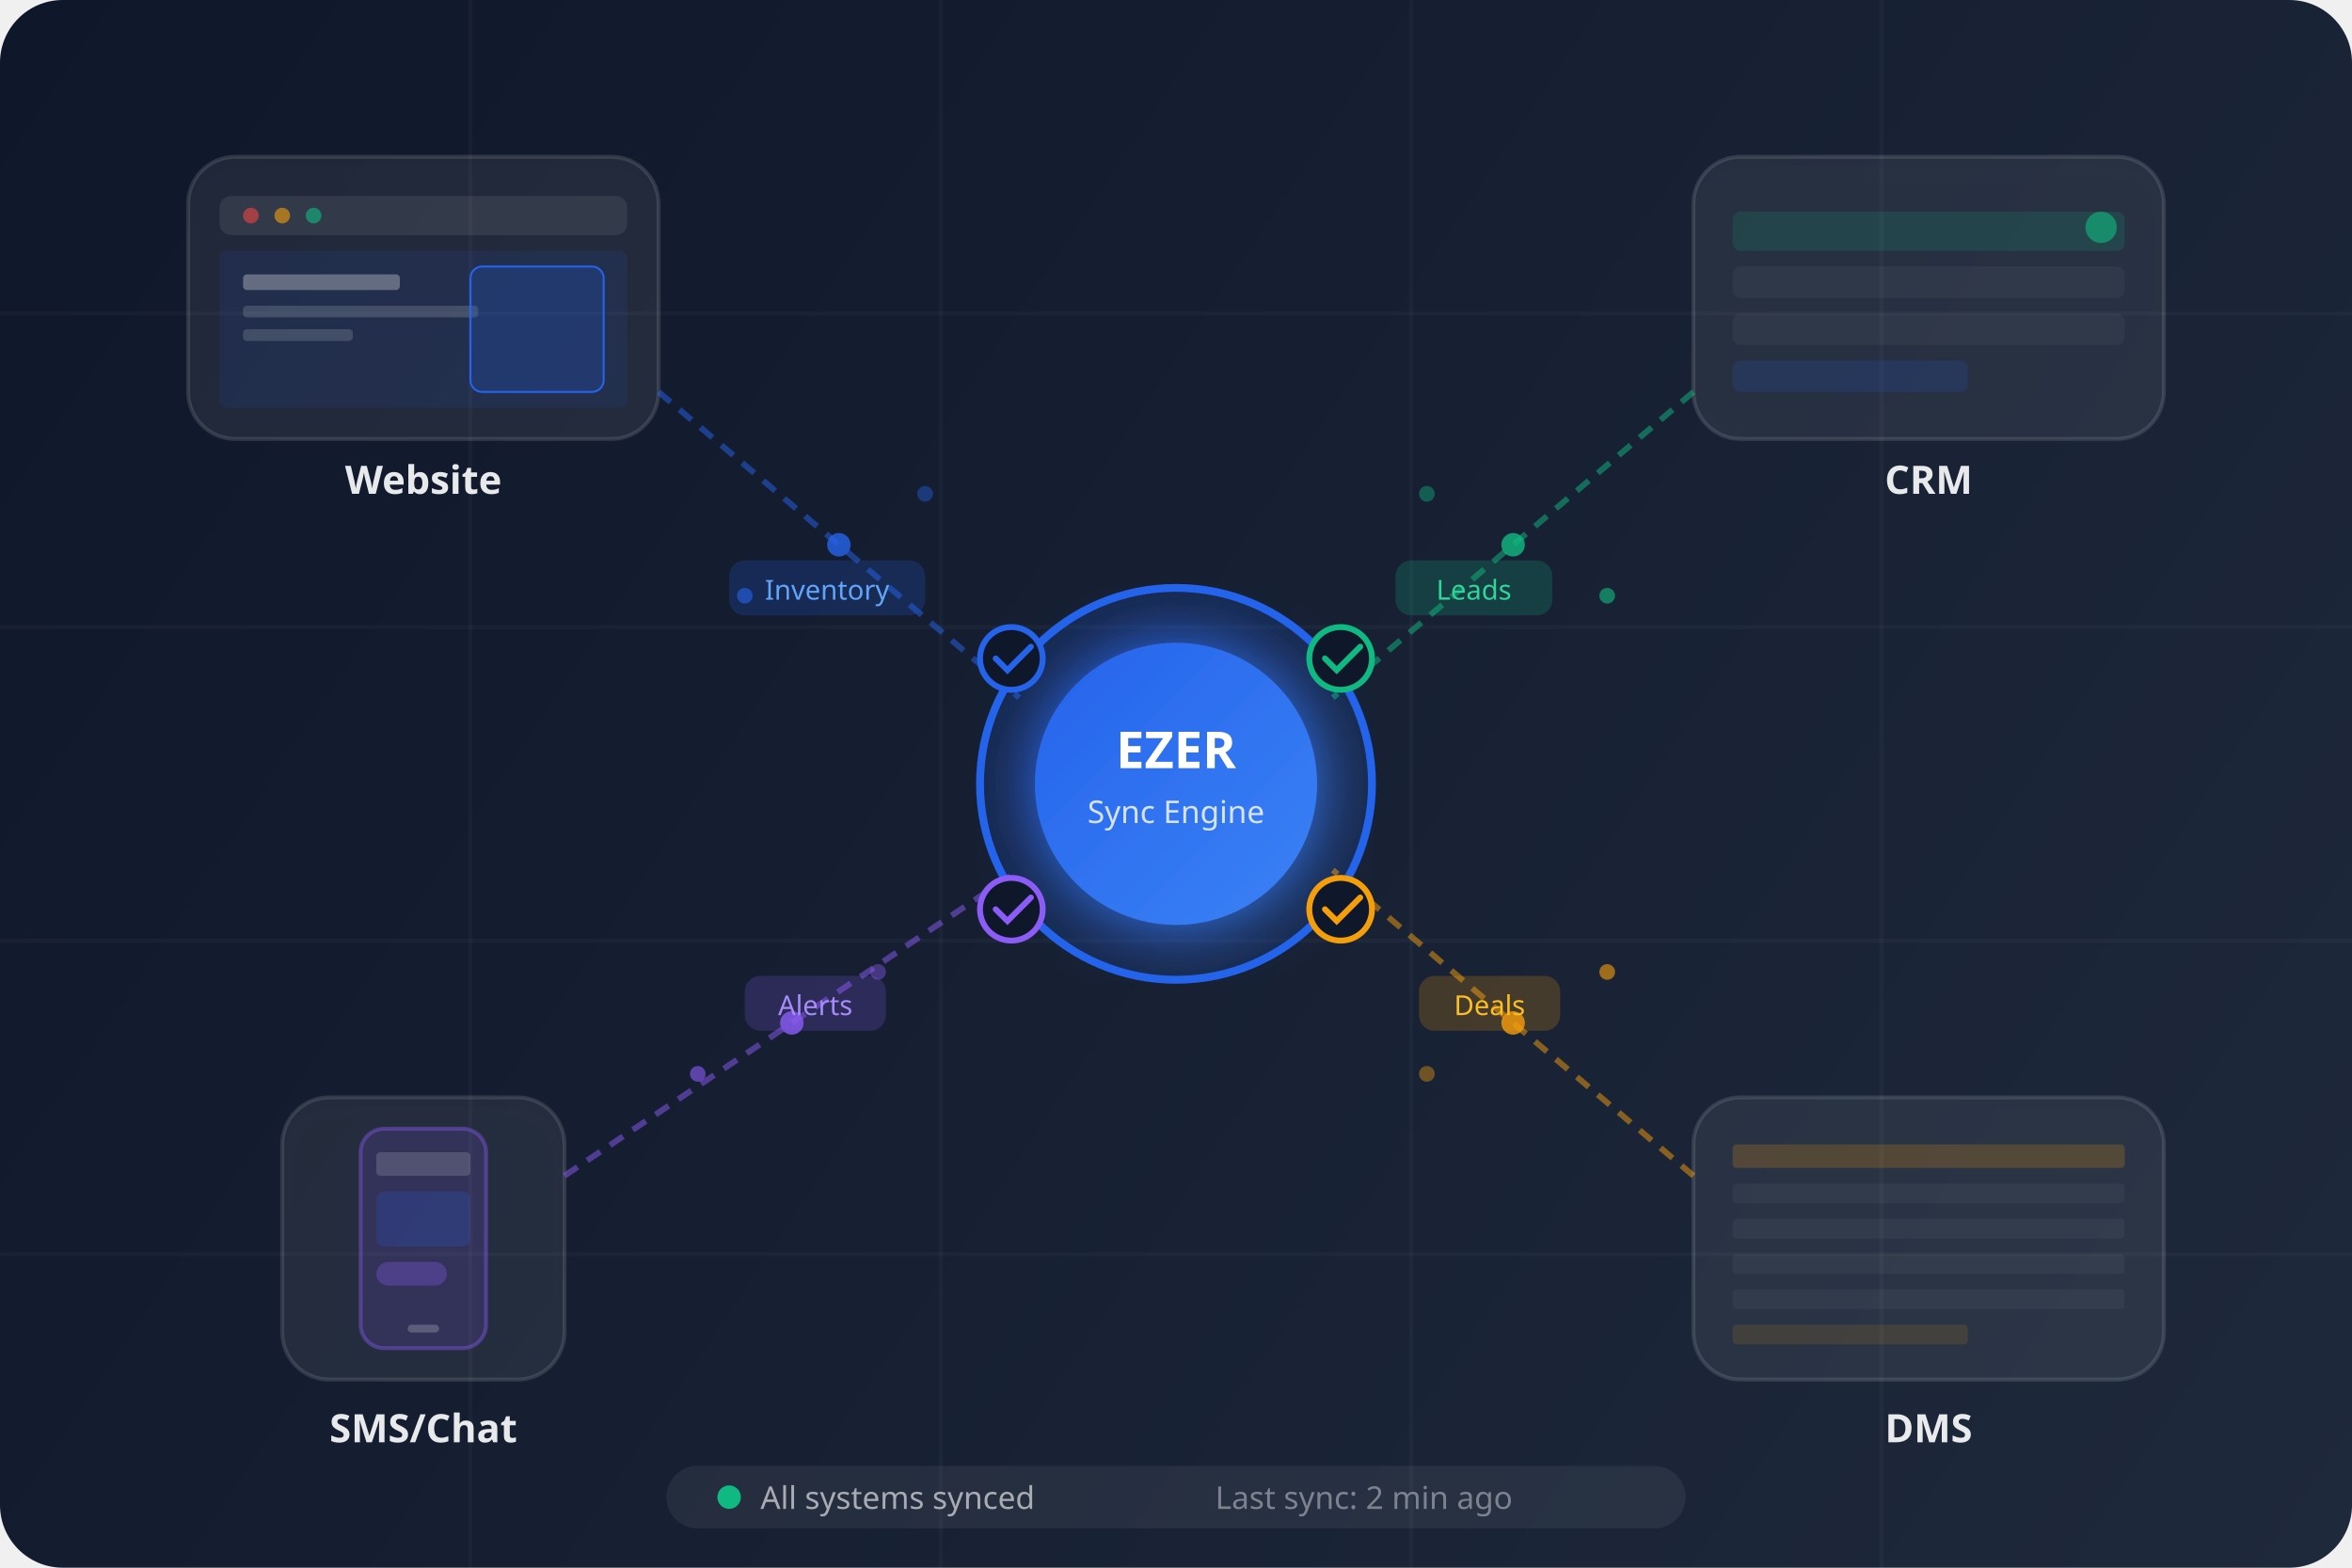
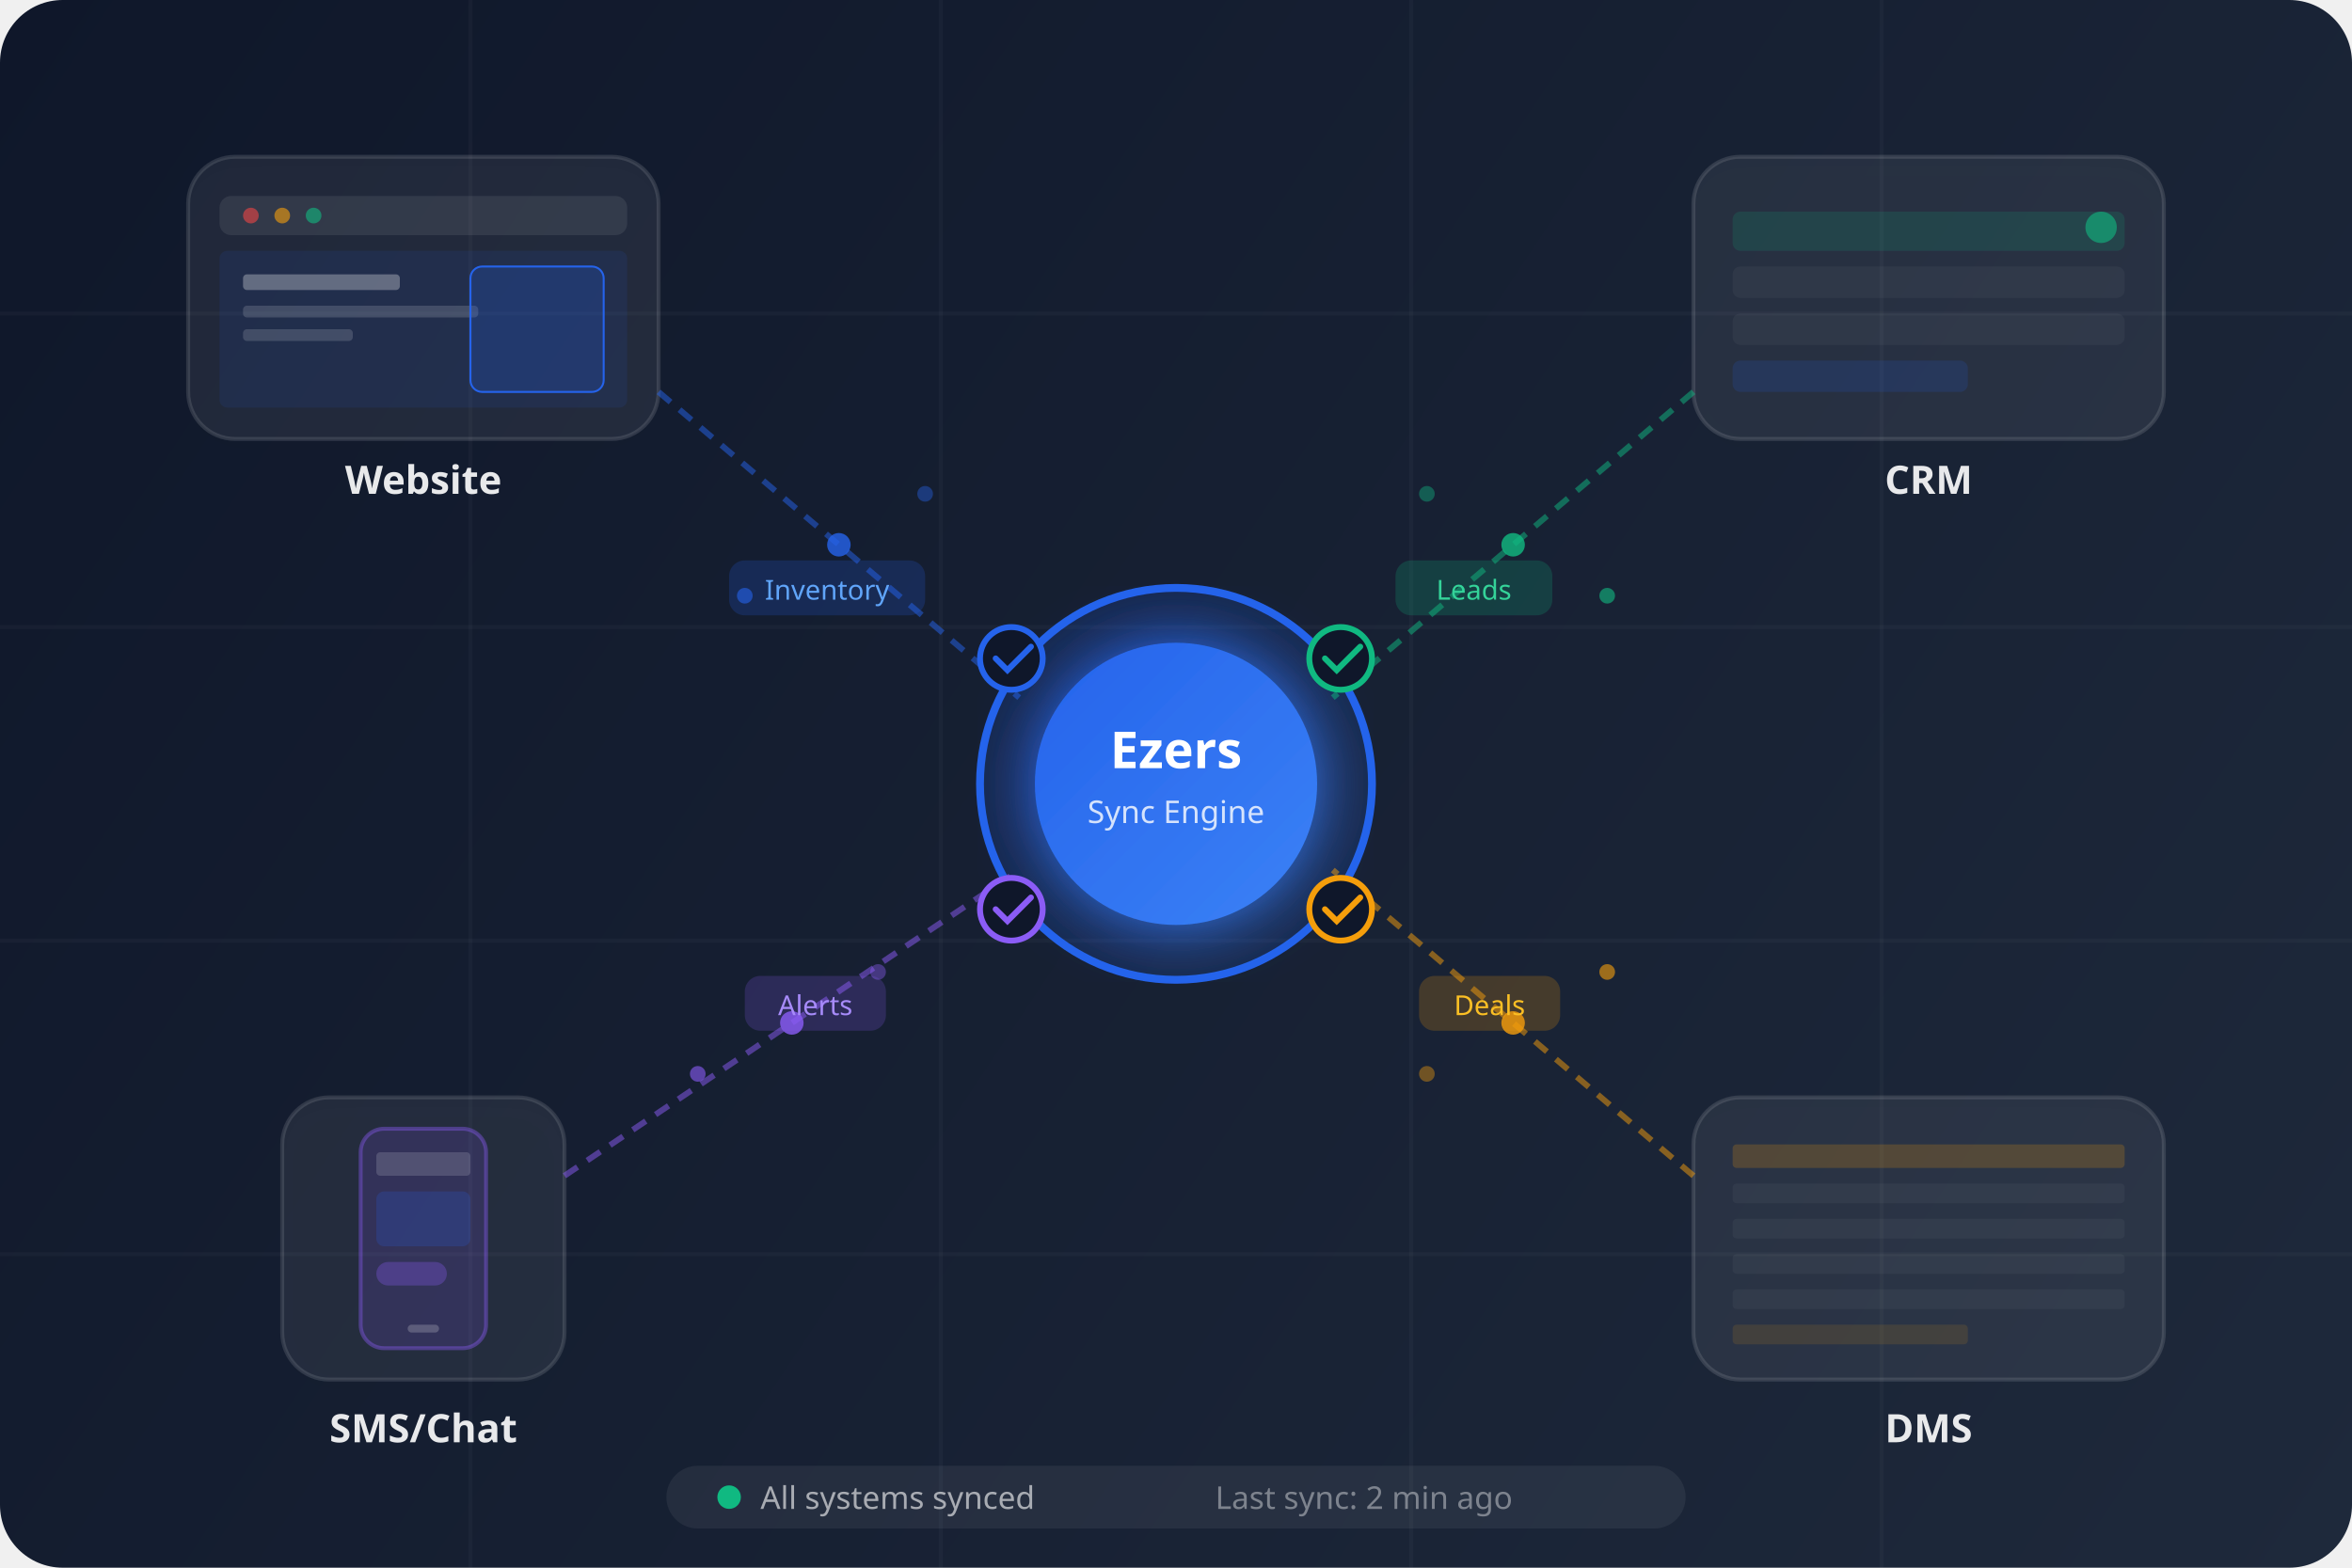
<svg xmlns="http://www.w3.org/2000/svg" viewBox="0 0 600 400" fill="none">
  <defs>
    <linearGradient id="dr-bg" x1="0" y1="0" x2="600" y2="400" gradientUnits="userSpaceOnUse">
      <stop offset="0%" stop-color="#0f172a" />
      <stop offset="100%" stop-color="#1e293b" />
    </linearGradient>
    <linearGradient id="dr-blue" x1="0" y1="0" x2="1" y2="1">
      <stop offset="0%" stop-color="#2563EB" />
      <stop offset="100%" stop-color="#3b82f6" />
    </linearGradient>
    <filter id="dr-glow" x="-20%" y="-20%" width="140%" height="140%">
      <feGaussianBlur stdDeviation="8" result="glow" />
      <feMerge>
        <feMergeNode in="glow" />
        <feMergeNode in="SourceGraphic" />
      </feMerge>
    </filter>
    <filter id="dr-shadow" x="-4%" y="-4%" width="108%" height="116%">
      <feDropShadow dx="0" dy="2" stdDeviation="6" flood-color="#000" flood-opacity="0.3" />
    </filter>
  </defs>
  <rect width="600" height="400" rx="16" fill="url(#dr-bg)" />
  <line x1="0" y1="80" x2="600" y2="80" stroke="rgba(255,255,255,0.03)" stroke-width="1" />
  <line x1="0" y1="160" x2="600" y2="160" stroke="rgba(255,255,255,0.03)" stroke-width="1" />
  <line x1="0" y1="240" x2="600" y2="240" stroke="rgba(255,255,255,0.03)" stroke-width="1" />
  <line x1="0" y1="320" x2="600" y2="320" stroke="rgba(255,255,255,0.03)" stroke-width="1" />
  <line x1="120" y1="0" x2="120" y2="400" stroke="rgba(255,255,255,0.03)" stroke-width="1" />
  <line x1="240" y1="0" x2="240" y2="400" stroke="rgba(255,255,255,0.03)" stroke-width="1" />
  <line x1="360" y1="0" x2="360" y2="400" stroke="rgba(255,255,255,0.03)" stroke-width="1" />
  <line x1="480" y1="0" x2="480" y2="400" stroke="rgba(255,255,255,0.03)" stroke-width="1" />
  <circle cx="300" cy="200" r="50" fill="rgba(37,99,235,0.15)" stroke="#2563EB" stroke-width="2" />
  <circle cx="300" cy="200" r="36" fill="url(#dr-blue)" filter="url(#dr-glow)" />
-   <text x="300" y="196" text-anchor="middle" font-family="system-ui,sans-serif" font-size="13" font-weight="700" fill="white">EZER</text>
+   <text x="300" y="196" text-anchor="middle" font-family="system-ui,sans-serif" font-size="13" font-weight="700" fill="white">Ezers</text>
  <text x="300" y="210" text-anchor="middle" font-family="system-ui,sans-serif" font-size="8" font-weight="400" fill="rgba(255,255,255,0.8)">Sync Engine</text>
  <rect x="48" y="40" width="120" height="72" rx="12" fill="rgba(255,255,255,0.06)" stroke="rgba(255,255,255,0.12)" stroke-width="1" filter="url(#dr-shadow)" />
  <rect x="56" y="50" width="104" height="10" rx="3" fill="rgba(255,255,255,0.08)" />
  <circle cx="64" cy="55" r="2" fill="#ef4444" opacity="0.6" />
  <circle cx="72" cy="55" r="2" fill="#f59e0b" opacity="0.6" />
  <circle cx="80" cy="55" r="2" fill="#10b981" opacity="0.6" />
  <rect x="56" y="64" width="104" height="40" rx="2" fill="rgba(37,99,235,0.1)" />
  <rect x="62" y="70" width="40" height="4" rx="1" fill="rgba(255,255,255,0.3)" />
  <rect x="62" y="78" width="60" height="3" rx="1" fill="rgba(255,255,255,0.15)" />
  <rect x="62" y="84" width="28" height="3" rx="1" fill="rgba(255,255,255,0.15)" />
  <rect x="120" y="68" width="34" height="32" rx="3" fill="rgba(37,99,235,0.2)" stroke="#2563EB" stroke-width="0.5" />
  <text x="108" y="126" text-anchor="middle" font-family="system-ui,sans-serif" font-size="10" font-weight="600" fill="rgba(255,255,255,0.9)">Website</text>
  <line x1="168" y1="100" x2="260" y2="178" stroke="#2563EB" stroke-width="1.5" stroke-dasharray="4 3" opacity="0.5" />
  <circle cx="214" cy="139" r="3" fill="#2563EB" opacity="0.8" />
  <rect x="432" y="40" width="120" height="72" rx="12" fill="rgba(255,255,255,0.06)" stroke="rgba(255,255,255,0.12)" stroke-width="1" filter="url(#dr-shadow)" />
  <rect x="442" y="54" width="100" height="10" rx="2" fill="rgba(16,185,129,0.15)" />
  <rect x="442" y="68" width="100" height="8" rx="2" fill="rgba(255,255,255,0.04)" />
  <rect x="442" y="80" width="100" height="8" rx="2" fill="rgba(255,255,255,0.04)" />
  <rect x="442" y="92" width="60" height="8" rx="2" fill="rgba(37,99,235,0.15)" />
  <circle cx="536" cy="58" r="4" fill="#10b981" opacity="0.6" />
  <text x="492" y="126" text-anchor="middle" font-family="system-ui,sans-serif" font-size="10" font-weight="600" fill="rgba(255,255,255,0.9)">CRM</text>
  <line x1="432" y1="100" x2="340" y2="178" stroke="#10b981" stroke-width="1.5" stroke-dasharray="4 3" opacity="0.5" />
  <circle cx="386" cy="139" r="3" fill="#10b981" opacity="0.8" />
  <rect x="432" y="280" width="120" height="72" rx="12" fill="rgba(255,255,255,0.06)" stroke="rgba(255,255,255,0.12)" stroke-width="1" filter="url(#dr-shadow)" />
  <rect x="442" y="292" width="100" height="6" rx="1" fill="rgba(245,158,11,0.2)" />
  <rect x="442" y="302" width="100" height="5" rx="1" fill="rgba(255,255,255,0.04)" />
  <rect x="442" y="311" width="100" height="5" rx="1" fill="rgba(255,255,255,0.04)" />
  <rect x="442" y="320" width="100" height="5" rx="1" fill="rgba(255,255,255,0.04)" />
  <rect x="442" y="329" width="100" height="5" rx="1" fill="rgba(255,255,255,0.04)" />
  <rect x="442" y="338" width="60" height="5" rx="1" fill="rgba(245,158,11,0.12)" />
  <text x="492" y="368" text-anchor="middle" font-family="system-ui,sans-serif" font-size="10" font-weight="600" fill="rgba(255,255,255,0.9)">DMS</text>
  <line x1="432" y1="300" x2="340" y2="222" stroke="#f59e0b" stroke-width="1.5" stroke-dasharray="4 3" opacity="0.5" />
  <circle cx="386" cy="261" r="3" fill="#f59e0b" opacity="0.8" />
  <rect x="72" y="280" width="72" height="72" rx="12" fill="rgba(255,255,255,0.06)" stroke="rgba(255,255,255,0.12)" stroke-width="1" filter="url(#dr-shadow)" />
  <rect x="92" y="288" width="32" height="56" rx="6" fill="rgba(139,92,246,0.15)" stroke="rgba(139,92,246,0.4)" stroke-width="1" />
  <rect x="96" y="294" width="24" height="6" rx="1" fill="rgba(255,255,255,0.15)" />
  <rect x="96" y="304" width="24" height="14" rx="2" fill="rgba(37,99,235,0.2)" />
  <rect x="96" y="322" width="18" height="6" rx="3" fill="rgba(139,92,246,0.3)" />
  <rect x="104" y="338" width="8" height="2" rx="1" fill="rgba(255,255,255,0.2)" />
  <text x="108" y="368" text-anchor="middle" font-family="system-ui,sans-serif" font-size="10" font-weight="600" fill="rgba(255,255,255,0.9)">SMS/Chat</text>
  <line x1="144" y1="300" x2="260" y2="222" stroke="#8b5cf6" stroke-width="1.5" stroke-dasharray="4 3" opacity="0.5" />
  <circle cx="202" cy="261" r="3" fill="#8b5cf6" opacity="0.8" />
  <circle cx="190" cy="152" r="2" fill="#2563EB" opacity="0.6" />
  <circle cx="236" cy="126" r="2" fill="#2563EB" opacity="0.4" />
  <circle cx="410" cy="152" r="2" fill="#10b981" opacity="0.6" />
  <circle cx="364" cy="126" r="2" fill="#10b981" opacity="0.4" />
  <circle cx="410" cy="248" r="2" fill="#f59e0b" opacity="0.6" />
  <circle cx="364" cy="274" r="2" fill="#f59e0b" opacity="0.4" />
  <circle cx="178" cy="274" r="2" fill="#8b5cf6" opacity="0.6" />
  <circle cx="224" cy="248" r="2" fill="#8b5cf6" opacity="0.4" />
  <circle cx="258" cy="168" r="8" fill="#0f172a" stroke="#2563EB" stroke-width="1.5" />
  <path d="M254 168 L257 171 L263 165" stroke="#2563EB" stroke-width="1.5" fill="none" stroke-linecap="round" />
  <circle cx="342" cy="168" r="8" fill="#0f172a" stroke="#10b981" stroke-width="1.5" />
  <path d="M338 168 L341 171 L347 165" stroke="#10b981" stroke-width="1.5" fill="none" stroke-linecap="round" />
  <circle cx="342" cy="232" r="8" fill="#0f172a" stroke="#f59e0b" stroke-width="1.5" />
  <path d="M338 232 L341 235 L347 229" stroke="#f59e0b" stroke-width="1.5" fill="none" stroke-linecap="round" />
  <circle cx="258" cy="232" r="8" fill="#0f172a" stroke="#8b5cf6" stroke-width="1.5" />
  <path d="M254 232 L257 235 L263 229" stroke="#8b5cf6" stroke-width="1.5" fill="none" stroke-linecap="round" />
  <rect x="170" y="374" width="260" height="16" rx="8" fill="rgba(255,255,255,0.06)" />
  <circle cx="186" cy="382" r="3" fill="#10b981" />
  <text x="194" y="385" font-family="system-ui,sans-serif" font-size="8" font-weight="500" fill="rgba(255,255,255,0.6)">All systems synced</text>
  <text x="310" y="385" font-family="system-ui,sans-serif" font-size="8" font-weight="500" fill="rgba(255,255,255,0.4)">Last sync: 2 min ago</text>
  <rect x="186" y="143" width="50" height="14" rx="4" fill="rgba(37,99,235,0.2)" />
  <text x="211" y="153" text-anchor="middle" font-family="system-ui,sans-serif" font-size="7" font-weight="500" fill="#60a5fa">Inventory</text>
  <rect x="356" y="143" width="40" height="14" rx="4" fill="rgba(16,185,129,0.2)" />
  <text x="376" y="153" text-anchor="middle" font-family="system-ui,sans-serif" font-size="7" font-weight="500" fill="#34d399">Leads</text>
  <rect x="362" y="249" width="36" height="14" rx="4" fill="rgba(245,158,11,0.2)" />
  <text x="380" y="259" text-anchor="middle" font-family="system-ui,sans-serif" font-size="7" font-weight="500" fill="#fbbf24">Deals</text>
  <rect x="190" y="249" width="36" height="14" rx="4" fill="rgba(139,92,246,0.2)" />
  <text x="208" y="259" text-anchor="middle" font-family="system-ui,sans-serif" font-size="7" font-weight="500" fill="#a78bfa">Alerts</text>
</svg>
